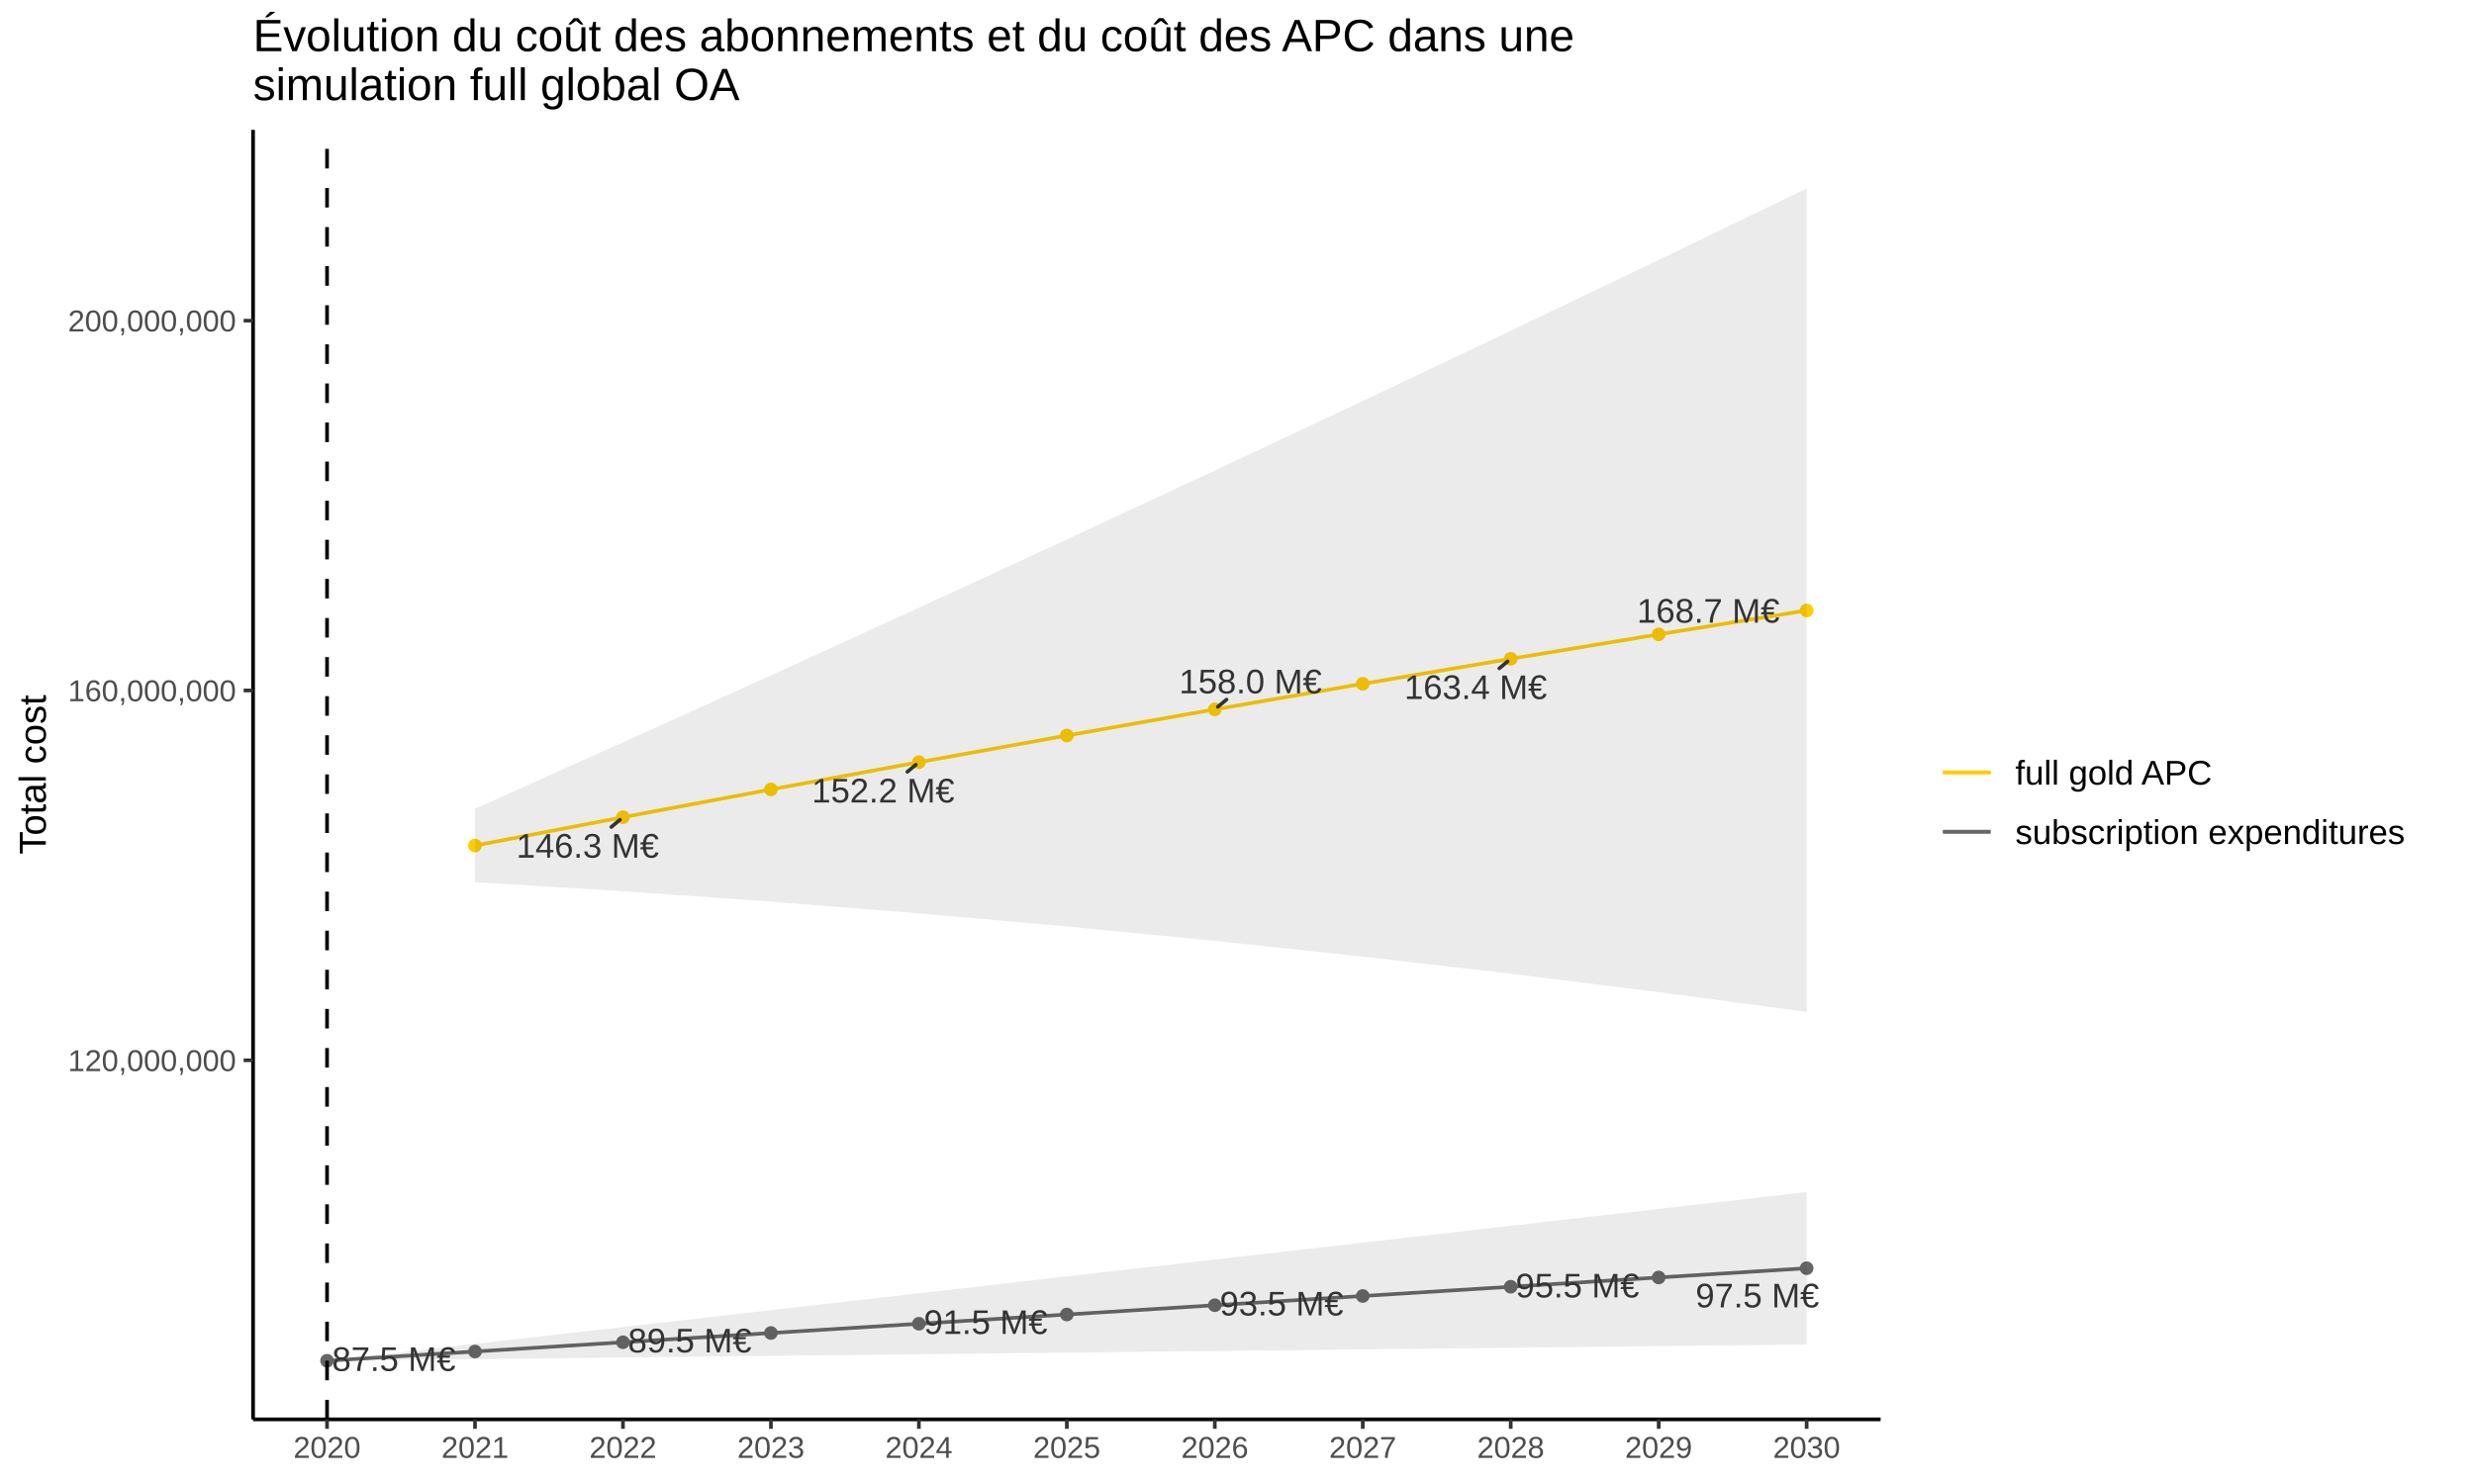
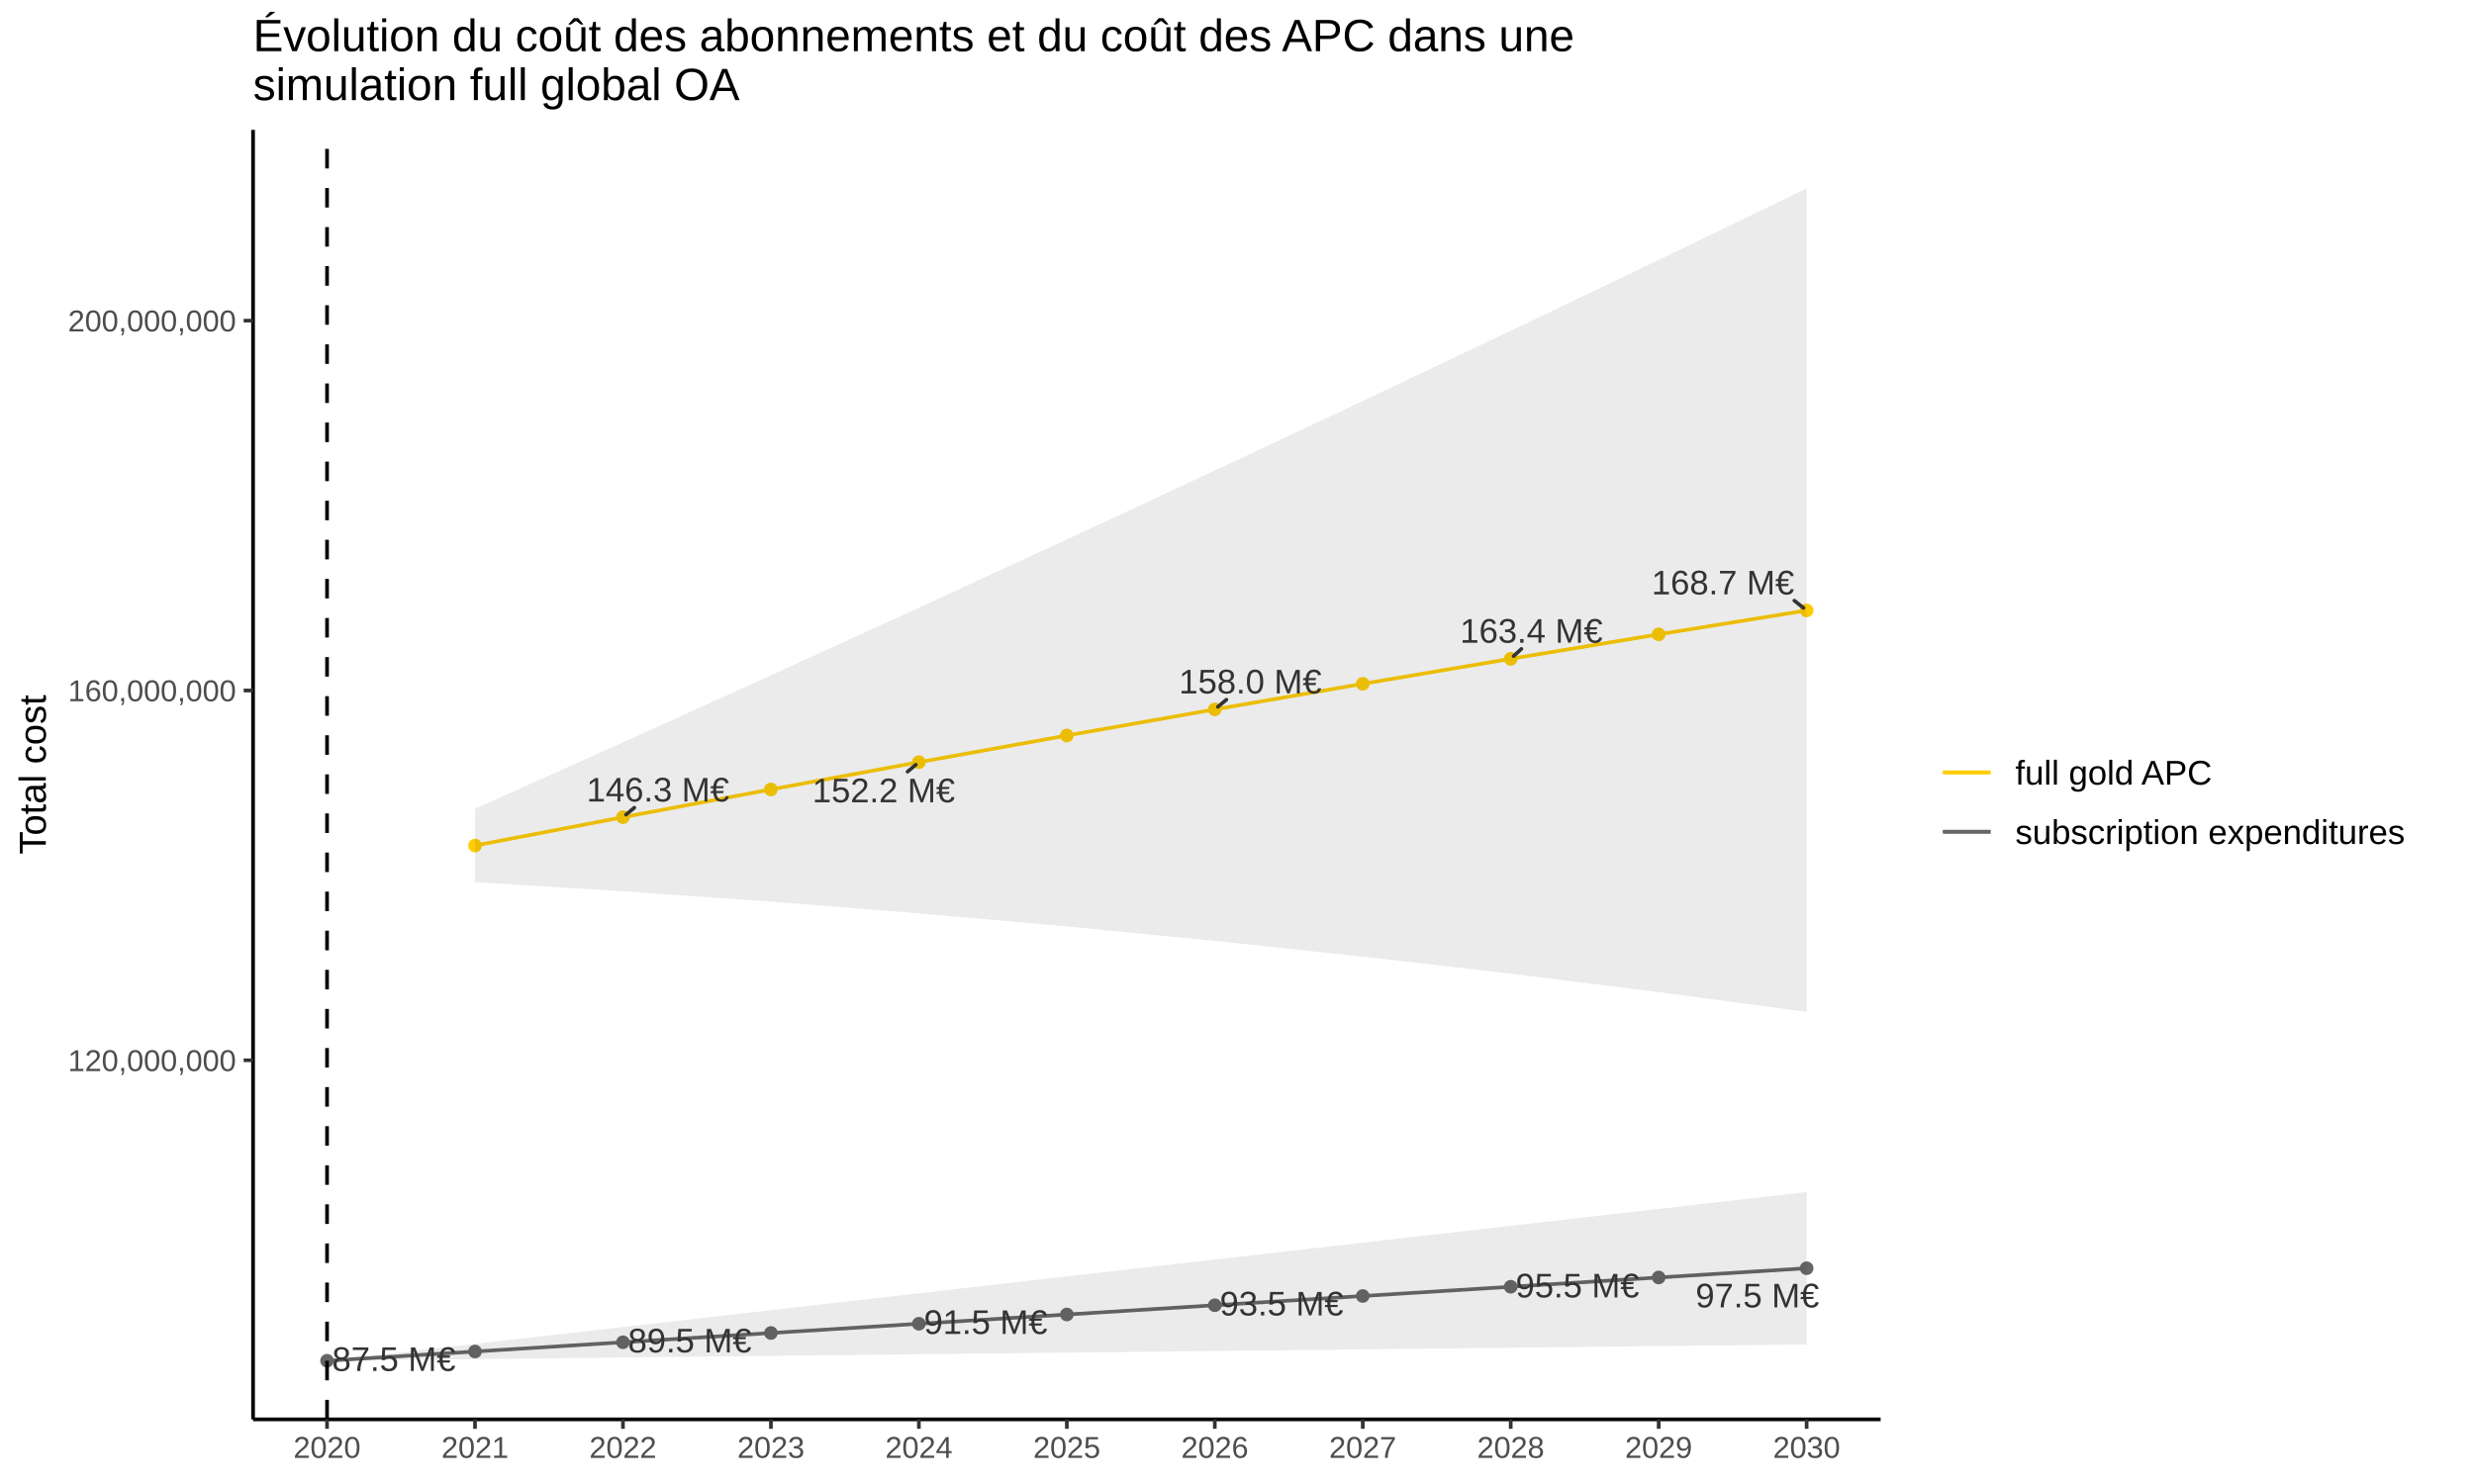
<svg xmlns="http://www.w3.org/2000/svg" class="svglite" width="720.00pt" height="432.00pt" viewBox="0 0 720.00 432.00">
  <defs>
    <style type="text/css">
    .svglite line, .svglite polyline, .svglite polygon, .svglite path, .svglite rect, .svglite circle {
      fill: none;
      stroke: #000000;
      stroke-linecap: round;
      stroke-linejoin: round;
      stroke-miterlimit: 10.00;
    }
    .svglite text {
      white-space: pre;
    }
  </style>
  </defs>
  <rect width="100%" height="100%" style="stroke: none; fill: #FFFFFF;" />
  <defs>
    <clipPath id="cpMC4wMHw3MjAuMDB8MC4wMHw0MzIuMDA=">
      <rect x="0.00" y="0.00" width="720.00" height="432.00" />
    </clipPath>
  </defs>
  <g clip-path="url(#cpMC4wMHw3MjAuMDB8MC4wMHw0MzIuMDA=)">
    <rect x="0" y="0" width="720.00" height="432.00" style="stroke-width: 1.07; stroke: #FFFFFF; fill: #FFFFFF;" />
  </g>
  <defs>
    <clipPath id="cpNzMuNjV8NTQ3LjMxfDM3LjgwfDQxMy4xOQ==">
      <rect x="73.65" y="37.80" width="473.65" height="375.39" />
    </clipPath>
  </defs>
  <g clip-path="url(#cpNzMuNjV8NTQ3LjMxfDM3LjgwfDQxMy4xOQ==)">
    <rect x="73.65" y="37.80" width="473.65" height="375.39" style="stroke-width: 1.07; stroke: none; fill: #FFFFFF;" />
    <polyline points="95.18,396.12 138.24,393.43 181.30,390.74 224.36,388.04 267.42,385.35 310.48,382.66 353.54,379.96 396.60,377.27 439.66,374.58 482.72,371.88 525.78,369.19 " style="stroke-width: 1.07; stroke: #666666; stroke-linecap: butt;" />
    <polyline points="138.24,246.14 181.30,237.89 224.36,229.81 267.42,221.87 310.48,214.11 353.54,206.51 396.60,199.06 439.66,191.78 482.72,184.66 525.78,177.70 " style="stroke-width: 1.07; stroke: #FFCC00; stroke-linecap: butt;" />
    <circle cx="95.18" cy="396.12" r="1.63" style="stroke-width: 0.71; stroke: #666666; fill: #666666;" />
    <circle cx="138.24" cy="393.43" r="1.63" style="stroke-width: 0.71; stroke: #666666; fill: #666666;" />
    <circle cx="181.30" cy="390.74" r="1.63" style="stroke-width: 0.71; stroke: #666666; fill: #666666;" />
    <circle cx="224.36" cy="388.04" r="1.63" style="stroke-width: 0.71; stroke: #666666; fill: #666666;" />
    <circle cx="267.42" cy="385.35" r="1.63" style="stroke-width: 0.71; stroke: #666666; fill: #666666;" />
    <circle cx="310.48" cy="382.66" r="1.63" style="stroke-width: 0.71; stroke: #666666; fill: #666666;" />
    <circle cx="353.54" cy="379.96" r="1.63" style="stroke-width: 0.71; stroke: #666666; fill: #666666;" />
    <circle cx="396.60" cy="377.27" r="1.63" style="stroke-width: 0.71; stroke: #666666; fill: #666666;" />
    <circle cx="439.66" cy="374.58" r="1.63" style="stroke-width: 0.71; stroke: #666666; fill: #666666;" />
    <circle cx="482.72" cy="371.88" r="1.63" style="stroke-width: 0.71; stroke: #666666; fill: #666666;" />
    <circle cx="525.78" cy="369.19" r="1.63" style="stroke-width: 0.71; stroke: #666666; fill: #666666;" />
    <circle cx="138.24" cy="246.14" r="1.63" style="stroke-width: 0.71; stroke: #FFCC00; fill: #FFCC00;" />
    <circle cx="181.30" cy="237.89" r="1.63" style="stroke-width: 0.71; stroke: #FFCC00; fill: #FFCC00;" />
    <circle cx="224.36" cy="229.81" r="1.63" style="stroke-width: 0.71; stroke: #FFCC00; fill: #FFCC00;" />
    <circle cx="267.42" cy="221.87" r="1.63" style="stroke-width: 0.71; stroke: #FFCC00; fill: #FFCC00;" />
    <circle cx="310.48" cy="214.11" r="1.63" style="stroke-width: 0.71; stroke: #FFCC00; fill: #FFCC00;" />
    <circle cx="353.54" cy="206.51" r="1.63" style="stroke-width: 0.71; stroke: #FFCC00; fill: #FFCC00;" />
    <circle cx="396.60" cy="199.06" r="1.63" style="stroke-width: 0.71; stroke: #FFCC00; fill: #FFCC00;" />
    <circle cx="439.66" cy="191.78" r="1.63" style="stroke-width: 0.71; stroke: #FFCC00; fill: #FFCC00;" />
    <circle cx="482.72" cy="184.66" r="1.63" style="stroke-width: 0.71; stroke: #FFCC00; fill: #FFCC00;" />
    <circle cx="525.78" cy="177.70" r="1.63" style="stroke-width: 0.71; stroke: #FFCC00; fill: #FFCC00;" />
    <polygon points="95.18,396.12 138.24,391.21 181.30,386.30 224.36,381.39 267.42,376.48 310.48,371.56 353.54,366.65 396.60,361.74 439.66,356.83 482.72,351.92 525.78,347.01 525.78,391.38 482.72,391.85 439.66,392.33 396.60,392.80 353.54,393.28 310.48,393.75 267.42,394.22 224.36,394.70 181.30,395.17 138.24,395.65 95.18,396.12 " style="stroke-width: 0.00; stroke: none; stroke-linecap: butt; fill: #333333; fill-opacity: 0.10;" />
    <polyline points="95.18,396.12 138.24,391.21 181.30,386.30 224.36,381.39 267.42,376.48 310.48,371.56 353.54,366.65 396.60,361.74 439.66,356.83 482.72,351.92 525.78,347.01 " style="stroke-width: 1.07; stroke: none; stroke-linecap: butt;" />
    <polyline points="525.78,391.38 482.72,391.85 439.66,392.33 396.60,392.80 353.54,393.28 310.48,393.75 267.42,394.22 224.36,394.70 181.30,395.17 138.24,395.65 95.18,396.12 " style="stroke-width: 1.07; stroke: none; stroke-linecap: butt;" />
    <polygon points="138.24,235.42 181.30,216.11 224.36,196.60 267.42,176.91 310.48,157.04 353.54,136.97 396.60,116.73 439.66,96.29 482.72,75.67 525.78,54.86 525.78,294.57 482.72,288.81 439.66,283.45 396.60,278.48 353.54,273.89 310.48,269.70 267.42,265.88 224.36,262.47 181.30,259.44 138.24,256.81 " style="stroke-width: 0.00; stroke: none; stroke-linecap: butt; fill: #333333; fill-opacity: 0.10;" />
    <polyline points="138.24,235.42 181.30,216.11 224.36,196.60 267.42,176.91 310.48,157.04 353.54,136.97 396.60,116.73 439.66,96.29 482.72,75.67 525.78,54.86 " style="stroke-width: 1.07; stroke: none; stroke-linecap: butt;" />
    <polyline points="525.78,294.57 482.72,288.81 439.66,283.45 396.60,278.48 353.54,273.89 310.48,269.70 267.42,265.88 224.36,262.47 181.30,259.44 138.24,256.81 " style="stroke-width: 1.07; stroke: none; stroke-linecap: butt;" />
    <line x1="95.18" y1="413.19" x2="95.18" y2="37.80" style="stroke-width: 1.07; stroke-dasharray: 5.69,5.69; stroke-linecap: butt;" />
    <text x="114.62" y="399.09" text-anchor="middle" style="font-size: 9.96px;fill: #333333; font-family: &quot;Arial&quot;;" textLength="44.81px" lengthAdjust="spacingAndGlyphs">   87.5 M€</text>
    <text x="200.74" y="393.70" text-anchor="middle" style="font-size: 9.96px;fill: #333333; font-family: &quot;Arial&quot;;" textLength="44.81px" lengthAdjust="spacingAndGlyphs">   89.5 M€</text>
    <text x="286.86" y="388.32" text-anchor="middle" style="font-size: 9.96px;fill: #333333; font-family: &quot;Arial&quot;;" textLength="44.81px" lengthAdjust="spacingAndGlyphs">   91.5 M€</text>
    <text x="372.98" y="382.93" text-anchor="middle" style="font-size: 9.96px;fill: #333333; font-family: &quot;Arial&quot;;" textLength="44.81px" lengthAdjust="spacingAndGlyphs">   93.5 M€</text>
    <text x="459.08" y="377.69" text-anchor="middle" style="font-size: 9.96px;fill: #333333; font-family: &quot;Arial&quot;;" textLength="44.81px" lengthAdjust="spacingAndGlyphs">   95.5 M€</text>
    <text x="511.44" y="380.59" text-anchor="middle" style="font-size: 9.96px;fill: #333333; font-family: &quot;Arial&quot;;" textLength="44.81px" lengthAdjust="spacingAndGlyphs">   97.5 M€</text>
-     <line x1="177.90" y1="240.75" x2="180.41" y2="238.64" style="stroke-width: 1.07; stroke: #333333;" />
-     <line x1="264.06" y1="224.69" x2="266.53" y2="222.62" style="stroke-width: 1.07; stroke: #333333;" />
-     <line x1="356.96" y1="203.64" x2="354.43" y2="205.76" style="stroke-width: 1.07; stroke: #333333;" />
-     <line x1="436.33" y1="194.57" x2="438.76" y2="192.53" style="stroke-width: 1.07; stroke: #333333;" />
-     <text x="171.02" y="249.67" text-anchor="middle" style="font-size: 9.96px;fill: #333333; font-family: &quot;Arial&quot;;" textLength="47.92px" lengthAdjust="spacingAndGlyphs">  146.3 M€</text>
-     <text x="257.02" y="233.60" text-anchor="middle" style="font-size: 9.96px;fill: #333333; font-family: &quot;Arial&quot;;" textLength="47.92px" lengthAdjust="spacingAndGlyphs">  152.2 M€</text>
-     <text x="363.92" y="201.84" text-anchor="middle" style="font-size: 9.96px;fill: #333333; font-family: &quot;Arial&quot;;" textLength="47.92px" lengthAdjust="spacingAndGlyphs">  158.0 M€</text>
-     <text x="429.46" y="203.49" text-anchor="middle" style="font-size: 9.96px;fill: #333333; font-family: &quot;Arial&quot;;" textLength="47.92px" lengthAdjust="spacingAndGlyphs">  163.4 M€</text>
-     <text x="497.17" y="181.26" text-anchor="middle" style="font-size: 9.96px;fill: #333333; font-family: &quot;Arial&quot;;" textLength="47.92px" lengthAdjust="spacingAndGlyphs">  168.7 M€</text>
+     <line x1="184.61" y1="235.12" x2="182.19" y2="237.15" style="stroke-width: 1.07; stroke: #333333;" />
+     <line x1="264.12" y1="224.64" x2="266.53" y2="222.62" style="stroke-width: 1.07; stroke: #333333;" />
+     <line x1="356.92" y1="203.67" x2="354.43" y2="205.76" style="stroke-width: 1.07; stroke: #333333;" />
+     <line x1="442.77" y1="188.90" x2="440.50" y2="191.00" style="stroke-width: 1.07; stroke: #333333;" />
+     <line x1="522.20" y1="174.84" x2="524.86" y2="176.97" style="stroke-width: 1.07; stroke: #333333;" />
+     <text x="191.47" y="233.32" text-anchor="middle" style="font-size: 9.96px;fill: #333333; font-family: &quot;Arial&quot;;" textLength="47.92px" lengthAdjust="spacingAndGlyphs">  146.3 M€</text>
+     <text x="257.17" y="233.55" text-anchor="middle" style="font-size: 9.96px;fill: #333333; font-family: &quot;Arial&quot;;" textLength="47.92px" lengthAdjust="spacingAndGlyphs">  152.2 M€</text>
+     <text x="363.87" y="201.87" text-anchor="middle" style="font-size: 9.96px;fill: #333333; font-family: &quot;Arial&quot;;" textLength="47.92px" lengthAdjust="spacingAndGlyphs">  158.0 M€</text>
+     <text x="445.67" y="187.10" text-anchor="middle" style="font-size: 9.96px;fill: #333333; font-family: &quot;Arial&quot;;" textLength="47.92px" lengthAdjust="spacingAndGlyphs">  163.4 M€</text>
+     <text x="501.41" y="173.04" text-anchor="middle" style="font-size: 9.96px;fill: #333333; font-family: &quot;Arial&quot;;" textLength="47.92px" lengthAdjust="spacingAndGlyphs">  168.7 M€</text>
  </g>
  <g clip-path="url(#cpMC4wMHw3MjAuMDB8MC4wMHw0MzIuMDA=)">
    <polyline points="73.65,413.19 73.65,37.80 " style="stroke-width: 1.07; stroke-linecap: butt;" />
    <text x="68.72" y="311.80" text-anchor="end" style="font-size: 8.80px;fill: #4D4D4D; font-family: &quot;Arial&quot;;" textLength="50.00px" lengthAdjust="spacingAndGlyphs">120,000,000</text>
    <text x="68.72" y="204.14" text-anchor="end" style="font-size: 8.80px;fill: #4D4D4D; font-family: &quot;Arial&quot;;" textLength="50.00px" lengthAdjust="spacingAndGlyphs">160,000,000</text>
    <text x="68.72" y="96.48" text-anchor="end" style="font-size: 8.80px;fill: #4D4D4D; font-family: &quot;Arial&quot;;" textLength="50.00px" lengthAdjust="spacingAndGlyphs">200,000,000</text>
    <polyline points="70.91,308.65 73.65,308.65 " style="stroke-width: 1.07; stroke: #333333; stroke-linecap: butt;" />
    <polyline points="70.91,201.00 73.65,201.00 " style="stroke-width: 1.07; stroke: #333333; stroke-linecap: butt;" />
    <polyline points="70.91,93.34 73.65,93.34 " style="stroke-width: 1.07; stroke: #333333; stroke-linecap: butt;" />
    <polyline points="73.65,413.19 547.31,413.19 " style="stroke-width: 1.07; stroke-linecap: butt;" />
    <polyline points="95.18,415.93 95.18,413.19 " style="stroke-width: 1.07; stroke: #333333; stroke-linecap: butt;" />
    <polyline points="138.24,415.93 138.24,413.19 " style="stroke-width: 1.07; stroke: #333333; stroke-linecap: butt;" />
    <polyline points="181.30,415.93 181.30,413.19 " style="stroke-width: 1.07; stroke: #333333; stroke-linecap: butt;" />
    <polyline points="224.36,415.93 224.36,413.19 " style="stroke-width: 1.07; stroke: #333333; stroke-linecap: butt;" />
    <polyline points="267.42,415.93 267.42,413.19 " style="stroke-width: 1.07; stroke: #333333; stroke-linecap: butt;" />
    <polyline points="310.48,415.93 310.48,413.19 " style="stroke-width: 1.07; stroke: #333333; stroke-linecap: butt;" />
    <polyline points="353.54,415.93 353.54,413.19 " style="stroke-width: 1.07; stroke: #333333; stroke-linecap: butt;" />
    <polyline points="396.60,415.93 396.60,413.19 " style="stroke-width: 1.07; stroke: #333333; stroke-linecap: butt;" />
    <polyline points="439.66,415.93 439.66,413.19 " style="stroke-width: 1.07; stroke: #333333; stroke-linecap: butt;" />
    <polyline points="482.72,415.93 482.72,413.19 " style="stroke-width: 1.07; stroke: #333333; stroke-linecap: butt;" />
    <polyline points="525.78,415.93 525.78,413.19 " style="stroke-width: 1.07; stroke: #333333; stroke-linecap: butt;" />
    <text x="95.18" y="424.40" text-anchor="middle" style="font-size: 8.80px;fill: #4D4D4D; font-family: &quot;Arial&quot;;" textLength="20.13px" lengthAdjust="spacingAndGlyphs">2020</text>
    <text x="138.24" y="424.40" text-anchor="middle" style="font-size: 8.80px;fill: #4D4D4D; font-family: &quot;Arial&quot;;" textLength="20.13px" lengthAdjust="spacingAndGlyphs">2021</text>
    <text x="181.30" y="424.40" text-anchor="middle" style="font-size: 8.80px;fill: #4D4D4D; font-family: &quot;Arial&quot;;" textLength="20.13px" lengthAdjust="spacingAndGlyphs">2022</text>
    <text x="224.36" y="424.40" text-anchor="middle" style="font-size: 8.80px;fill: #4D4D4D; font-family: &quot;Arial&quot;;" textLength="20.13px" lengthAdjust="spacingAndGlyphs">2023</text>
    <text x="267.42" y="424.40" text-anchor="middle" style="font-size: 8.80px;fill: #4D4D4D; font-family: &quot;Arial&quot;;" textLength="20.13px" lengthAdjust="spacingAndGlyphs">2024</text>
    <text x="310.48" y="424.40" text-anchor="middle" style="font-size: 8.80px;fill: #4D4D4D; font-family: &quot;Arial&quot;;" textLength="20.13px" lengthAdjust="spacingAndGlyphs">2025</text>
    <text x="353.54" y="424.40" text-anchor="middle" style="font-size: 8.80px;fill: #4D4D4D; font-family: &quot;Arial&quot;;" textLength="20.13px" lengthAdjust="spacingAndGlyphs">2026</text>
    <text x="396.60" y="424.40" text-anchor="middle" style="font-size: 8.80px;fill: #4D4D4D; font-family: &quot;Arial&quot;;" textLength="20.13px" lengthAdjust="spacingAndGlyphs">2027</text>
    <text x="439.66" y="424.40" text-anchor="middle" style="font-size: 8.80px;fill: #4D4D4D; font-family: &quot;Arial&quot;;" textLength="20.13px" lengthAdjust="spacingAndGlyphs">2028</text>
    <text x="482.72" y="424.40" text-anchor="middle" style="font-size: 8.80px;fill: #4D4D4D; font-family: &quot;Arial&quot;;" textLength="20.13px" lengthAdjust="spacingAndGlyphs">2029</text>
    <text x="525.78" y="424.40" text-anchor="middle" style="font-size: 8.80px;fill: #4D4D4D; font-family: &quot;Arial&quot;;" textLength="20.13px" lengthAdjust="spacingAndGlyphs">2030</text>
    <text transform="translate(13.33,225.49) rotate(-90)" text-anchor="middle" style="font-size: 11.00px; font-family: &quot;Arial&quot;;" textLength="49.78px" lengthAdjust="spacingAndGlyphs">Total cost</text>
    <rect x="558.27" y="194.75" width="156.26" height="61.50" style="stroke-width: 1.07; stroke: none; fill: #FFFFFF;" />
    <line x1="565.47" y1="224.84" x2="579.30" y2="224.84" style="stroke-width: 1.07; stroke: #FFCC00; stroke-linecap: butt;" />
    <line x1="565.47" y1="224.84" x2="579.30" y2="224.84" style="stroke-width: 1.07; stroke: #FFCC00; stroke-linecap: butt;" />
    <line x1="565.47" y1="242.12" x2="579.30" y2="242.12" style="stroke-width: 1.07; stroke: #666666; stroke-linecap: butt;" />
    <line x1="565.47" y1="242.12" x2="579.30" y2="242.12" style="stroke-width: 1.07; stroke: #666666; stroke-linecap: butt;" />
    <text x="586.50" y="228.41" style="font-size: 10.00px; font-family: &quot;Arial&quot;;" textLength="59.66px" lengthAdjust="spacingAndGlyphs">full gold APC</text>
    <text x="586.50" y="245.69" style="font-size: 10.00px; font-family: &quot;Arial&quot;;" textLength="122.54px" lengthAdjust="spacingAndGlyphs">subscription expenditures</text>
    <text x="73.65" y="14.90" style="font-size: 13.20px; font-family: &quot;Arial&quot;;" textLength="406.51px" lengthAdjust="spacingAndGlyphs">Évolution du coût des abonnements et du coût des APC dans une </text>
    <text x="73.65" y="29.15" style="font-size: 13.20px; font-family: &quot;Arial&quot;;" textLength="152.21px" lengthAdjust="spacingAndGlyphs">simulation full global OA</text>
  </g>
</svg>
